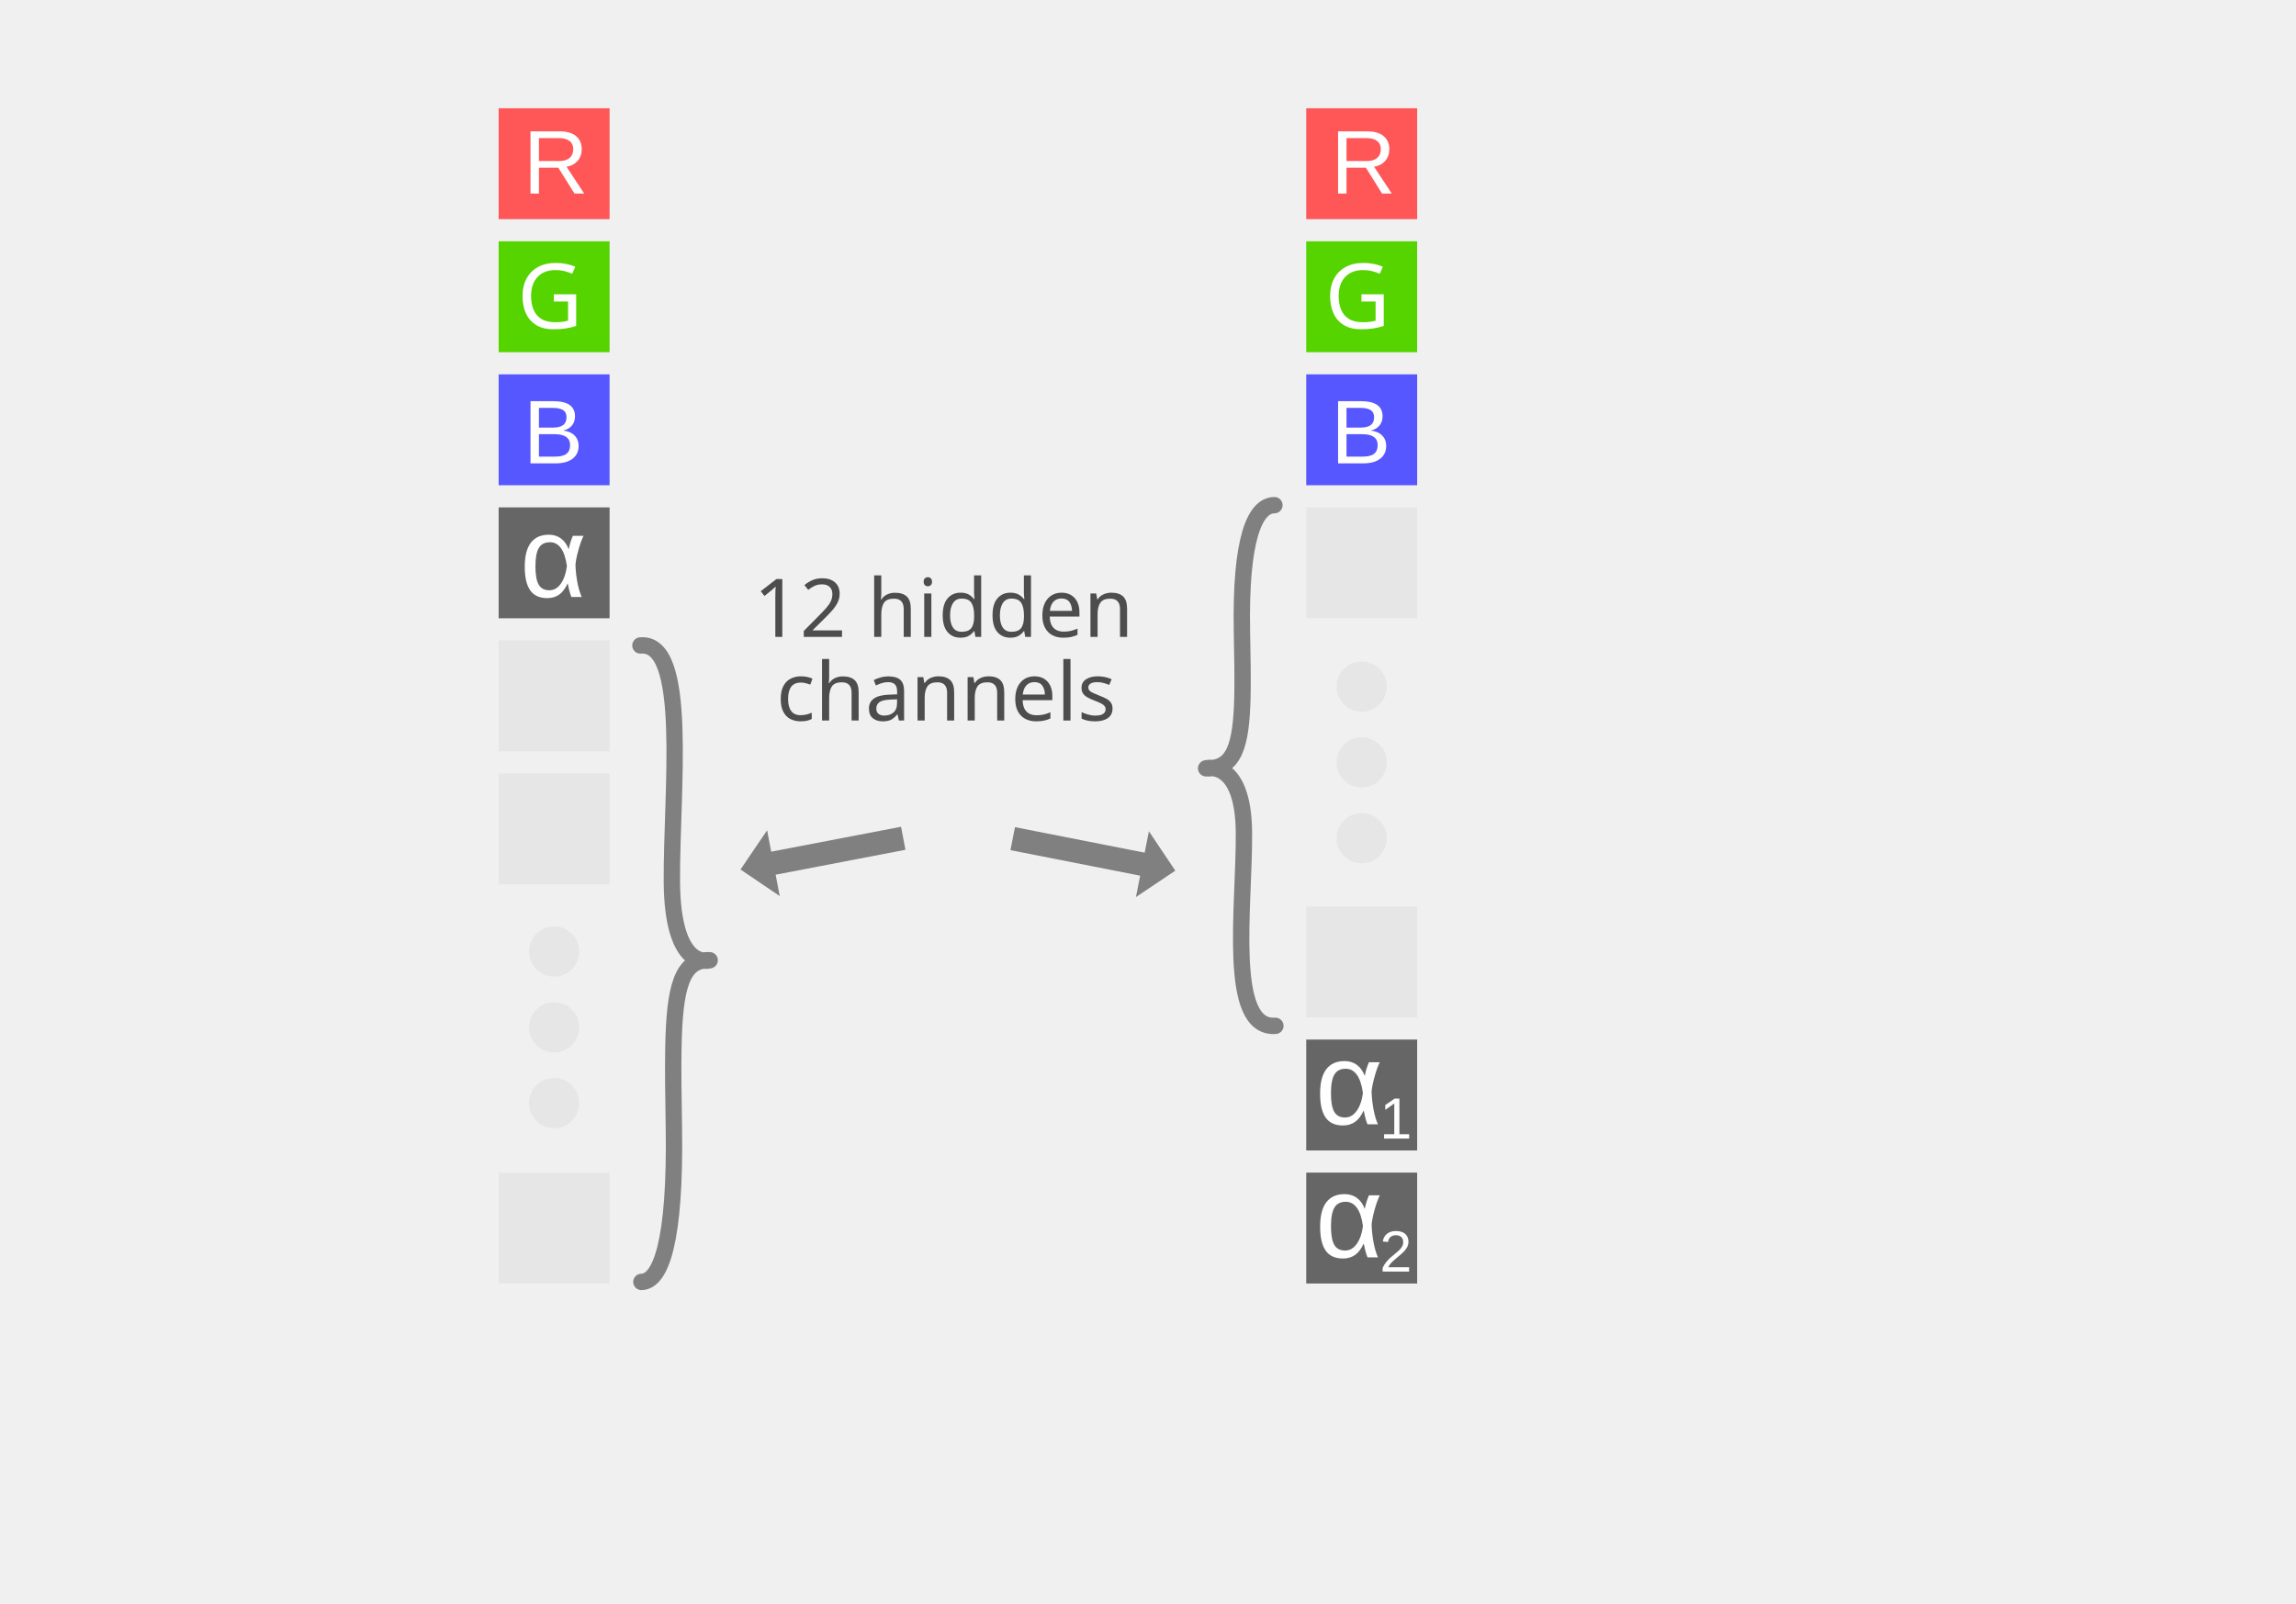
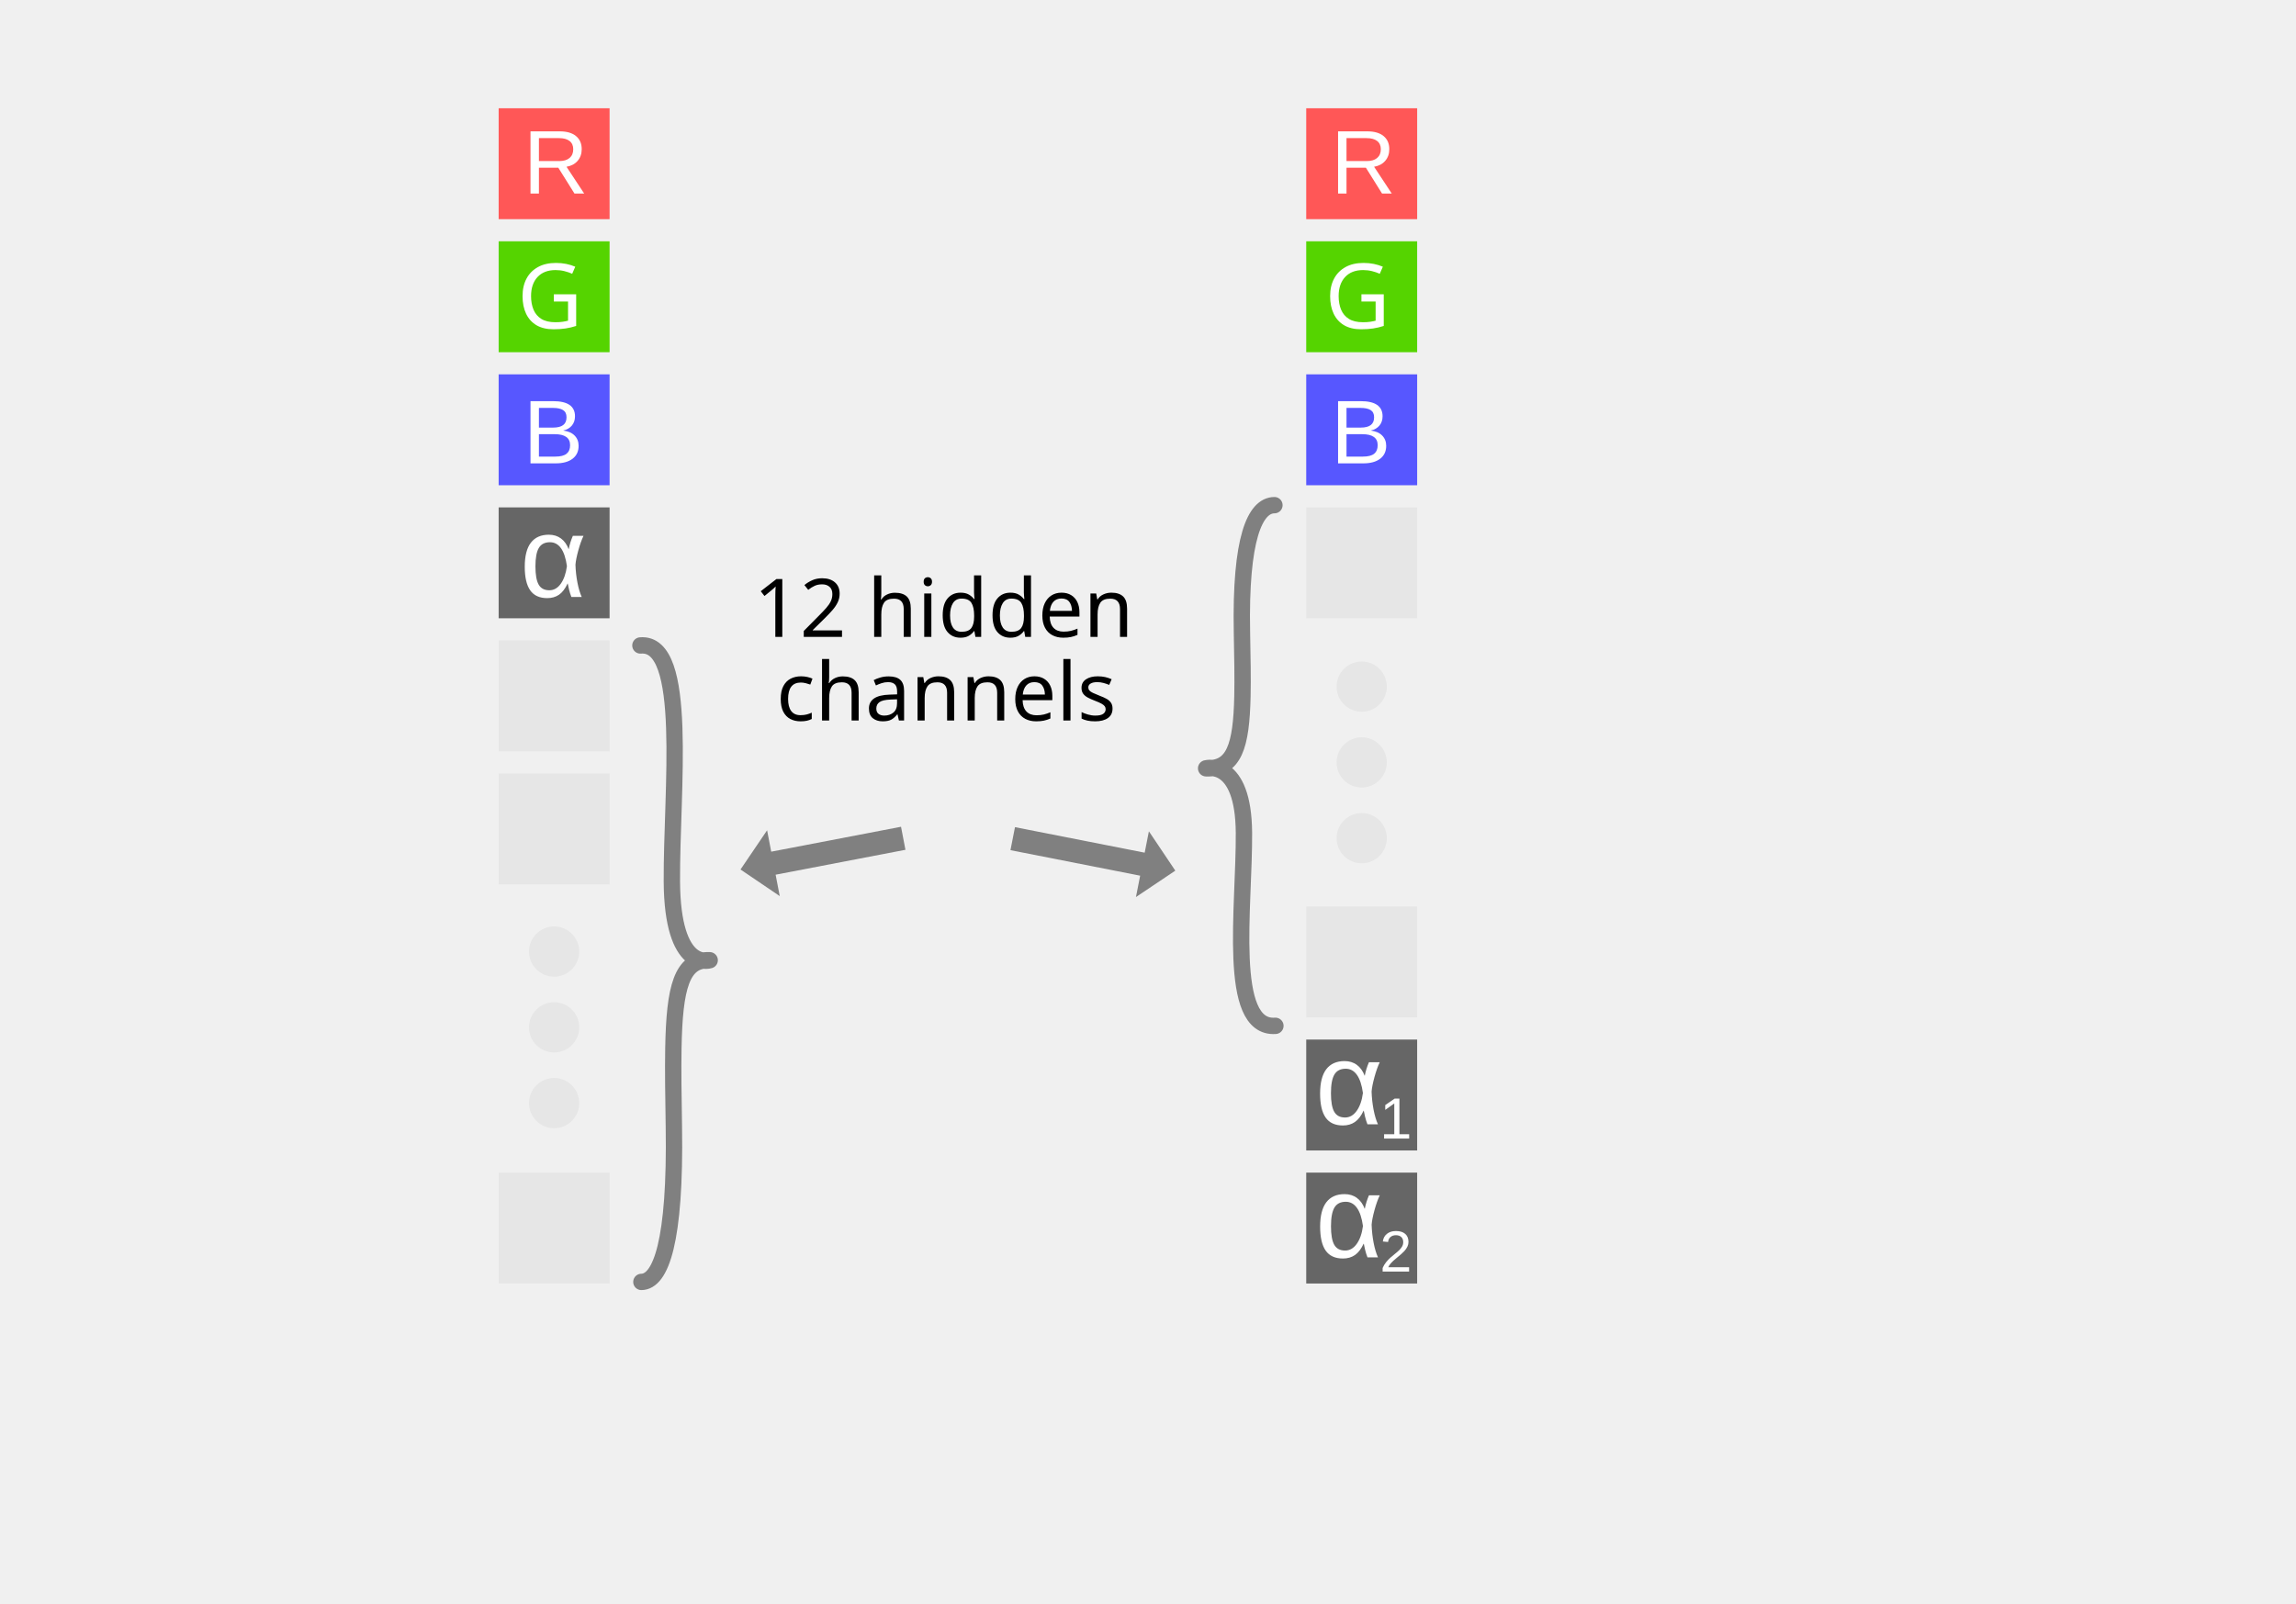
<svg xmlns="http://www.w3.org/2000/svg" width="100%" height="100%" viewBox="0 0 2388 1668" version="1.1" xml:space="preserve" style="fill-rule:evenodd;clip-rule:evenodd;stroke-linecap:round;stroke-linejoin:round;stroke-miterlimit:0;" id="svg160">
  <defs id="defs164">
    <rect x="494.657" y="685.719" width="232.099" height="228.263" id="rect14202" />
  </defs>
  <text xml:space="preserve" id="text14200" style="fill:black;fill-opacity:1;line-height:1.25;stroke:none;font-family:sans-serif;font-style:normal;font-weight:normal;font-size:40px;white-space:pre;shape-inside:url(#rect14202)" />
  <text x="-4220.455" y="1355.815" fill="#000000" font-family="sans-serif" font-size="40px" stroke-linecap="round" stroke-linejoin="round" stroke-miterlimit="0" stroke-width="1" style="line-height:1.25;clip-rule:evenodd;fill-rule:evenodd" xml:space="preserve" id="text16856">
    <tspan x="-4220.455" y="1355.815" fill="#1e1e1e" font-family="sans-serif" font-size="53.333px" stroke-width="1" style="font-variant-ligatures:normal;font-variant-caps:normal;font-variant-numeric:normal;font-variant-east-asian:normal" id="tspan16854" />
  </text>
  <text transform="matrix(0.9999988,0,0,0.9999988,-4758.823,-68.98449)" fill="#000000" font-family="sans-serif" font-size="40px" style="line-height:1.25;white-space:pre;shape-inside:url(#rect95981);clip-rule:evenodd;fill-rule:evenodd" xml:space="preserve" id="text16858" />
  <text x="-1543.639" y="485.089" fill="#ffffff" font-family="ArialMT, Arial, sans-serif" font-size="25.202px" id="text16918" style="clip-rule:evenodd;fill-rule:evenodd;stroke-width:1.113;stroke-linecap:round;stroke-linejoin:round;stroke-miterlimit:0" />
  <text x="-1935.925" y="989.716" fill="#000000" font-family="sans-serif" font-size="40px" stroke-width="1" style="line-height:1.25;clip-rule:evenodd;fill-rule:evenodd;stroke-linecap:round;stroke-linejoin:round;stroke-miterlimit:0" xml:space="preserve" id="text16924">
    <tspan x="-1935.925" y="989.716" fill="#1e1e1e" font-family="sans-serif" font-size="53.333px" stroke-width="1" style="font-variant-ligatures:normal;font-variant-caps:normal;font-variant-numeric:normal;font-variant-east-asian:normal" id="tspan16922" />
  </text>
  <text transform="matrix(0.9999988,0,0,0.9999988,-2474.295,-435.082)" fill="#000000" font-family="sans-serif" font-size="40px" style="line-height:1.25;white-space:pre;shape-inside:url(#rect95981-2);clip-rule:evenodd;fill-rule:evenodd" xml:space="preserve" id="text16928" />
  <text x="-1403.638" y="1145.089" fill="#ffffff" font-family="ArialMT, Arial, sans-serif" font-size="25.202px" id="text16930" style="clip-rule:evenodd;fill-rule:evenodd;stroke-width:1.113;stroke-linecap:round;stroke-linejoin:round;stroke-miterlimit:0" />
  <text transform="matrix(0.9999988,0,0,0.9999988,-4441.592,-589.4708)" fill="#000000" font-family="sans-serif" font-size="40px" style="line-height:1.25;white-space:pre;shape-inside:url(#rect78235)" xml:space="preserve" id="text16936" />
  <rect x="518.631" y="112.627" width="115.374" height="115.374" fill="#ff4f4f" id="rect16860" style="clip-rule:evenodd;fill:#ff5757;fill-opacity:1;fill-rule:evenodd;stroke-width:1;stroke-linecap:round;stroke-linejoin:round;stroke-miterlimit:0" />
  <g transform="matrix(1.000316,0,0,1.000316,-186.1331,-95.69887)" id="g16864" style="clip-rule:evenodd;fill-rule:evenodd;stroke-linecap:round;stroke-linejoin:round;stroke-miterlimit:0">
    <text x="729.937" y="296.967" fill="#ffffff" font-family="ArialMT, Arial, sans-serif" font-size="94.011px" id="text16862">R</text>
  </g>
  <rect x="518.631" y="389.452" width="115.374" height="115.374" fill="#5c5cf6" id="rect16868" style="clip-rule:evenodd;fill:#5757ff;fill-opacity:1;fill-rule:evenodd;stroke-width:1;stroke-linecap:round;stroke-linejoin:round;stroke-miterlimit:0" />
  <g transform="matrix(1.000316,0,0,1.000316,-186.1331,184.9908)" id="g16872" style="clip-rule:evenodd;fill-rule:evenodd;stroke-linecap:round;stroke-linejoin:round;stroke-miterlimit:0">
    <text x="729.937" y="296.967" fill="#ffffff" font-family="ArialMT, Arial, sans-serif" font-size="94.011px" id="text16870">B</text>
  </g>
  <rect x="518.631" y="251.04" width="115.374" height="115.374" fill="#58d038" id="rect16876" style="clip-rule:evenodd;fill:#55d400;fill-opacity:1;fill-rule:evenodd;stroke-width:1;stroke-linecap:round;stroke-linejoin:round;stroke-miterlimit:0" />
  <g transform="matrix(1.000316,0,0,1.000316,-192.4133,44.56577)" id="g16880" style="clip-rule:evenodd;fill-rule:evenodd;stroke-linecap:round;stroke-linejoin:round;stroke-miterlimit:0">
    <text x="729.937" y="296.967" fill="#ffffff" font-family="ArialMT, Arial, sans-serif" font-size="94.011px" id="text16878" style="font-style:normal;font-variant:normal;font-weight:normal;font-stretch:normal;font-size:94.011px;font-family:sans-serif;-inkscape-font-specification:'sans-serif, Normal';font-variant-ligatures:normal;font-variant-caps:normal;font-variant-numeric:normal;font-variant-east-asian:normal;fill:#ffffff">G</text>
  </g>
  <g id="g10257">
    <rect x="1358.571" y="112.627" width="115.374" height="115.374" fill="#ff4f4f" id="rect16860-2" style="clip-rule:evenodd;fill:#ff5757;fill-opacity:1;fill-rule:evenodd;stroke-width:1;stroke-linecap:round;stroke-linejoin:round;stroke-miterlimit:0" />
    <g transform="matrix(1.000316,0,0,1.000316,653.807,-95.69889)" id="g16864-2" style="clip-rule:evenodd;fill-rule:evenodd;stroke-linecap:round;stroke-linejoin:round;stroke-miterlimit:0">
      <text x="729.937" y="296.967" fill="#ffffff" font-family="ArialMT, Arial, sans-serif" font-size="94.011px" id="text16862-0">R</text>
    </g>
  </g>
  <g id="g10247" transform="translate(0,3.9672852e-4)">
    <rect x="1358.571" y="389.452" width="115.374" height="115.374" fill="#5c5cf6" id="rect16868-5" style="clip-rule:evenodd;fill:#5757ff;fill-opacity:1;fill-rule:evenodd;stroke-width:1;stroke-linecap:round;stroke-linejoin:round;stroke-miterlimit:0" />
    <g transform="matrix(1.000316,0,0,1.000316,653.807,184.9908)" id="g16872-5" style="clip-rule:evenodd;fill-rule:evenodd;stroke-linecap:round;stroke-linejoin:round;stroke-miterlimit:0">
      <text x="729.937" y="296.967" fill="#ffffff" font-family="ArialMT, Arial, sans-serif" font-size="94.011px" id="text16870-2">B</text>
    </g>
  </g>
  <g id="g10252" transform="translate(0,-1.5258789e-4)">
    <rect x="1358.571" y="251.04" width="115.374" height="115.374" fill="#58d038" id="rect16876-9" style="clip-rule:evenodd;fill:#55d400;fill-opacity:1;fill-rule:evenodd;stroke-width:1;stroke-linecap:round;stroke-linejoin:round;stroke-miterlimit:0" />
    <g transform="matrix(1.000316,0,0,1.000316,647.5269,44.56576)" id="g16880-0" style="clip-rule:evenodd;fill-rule:evenodd;stroke-linecap:round;stroke-linejoin:round;stroke-miterlimit:0">
      <text x="729.937" y="296.967" fill="#ffffff" font-family="ArialMT, Arial, sans-serif" font-size="94.011px" id="text16878-2" style="font-style:normal;font-variant:normal;font-weight:normal;font-stretch:normal;font-size:94.011px;font-family:sans-serif;-inkscape-font-specification:'sans-serif, Normal';font-variant-ligatures:normal;font-variant-caps:normal;font-variant-numeric:normal;font-variant-east-asian:normal;fill:#ffffff">G</text>
    </g>
  </g>
  <rect x="518.631" y="1219.93" width="115.374" height="115.374" fill="#ebebeb" id="rect16884" style="clip-rule:evenodd;fill-rule:evenodd;stroke-width:1;stroke-linecap:round;stroke-linejoin:round;stroke-miterlimit:0;fill:#e6e6e6" />
  <rect x="518.631" y="527.865" width="115.374" height="115.374" fill="#646464" id="rect16888" style="clip-rule:evenodd;fill-rule:evenodd;stroke-width:1;stroke-linecap:round;stroke-linejoin:round;stroke-miterlimit:0;fill:#666666;fill-opacity:1" />
  <text x="540.717" y="621.089" fill="#ffffff" font-family="ArialMT, Arial, sans-serif" font-size="120.415px" id="text16892" style="clip-rule:evenodd;fill-rule:evenodd;stroke-width:3.169;stroke-linecap:round;stroke-linejoin:round;stroke-miterlimit:0">α</text>
  <rect x="518.631" y="666.278" width="115.374" height="115.374" fill="#ebebeb" id="rect16896" style="clip-rule:evenodd;fill-rule:evenodd;stroke-width:1;stroke-linecap:round;stroke-linejoin:round;stroke-miterlimit:0;fill:#e6e6e6" />
  <rect x="518.631" y="804.692" width="115.374" height="115.374" fill="#ebebeb" id="rect16900" style="clip-rule:evenodd;fill-rule:evenodd;stroke-width:1;stroke-linecap:round;stroke-linejoin:round;stroke-miterlimit:0;fill:#e6e6e6" />
  <g id="g10281" style="fill:#e6e6e6">
-     <circle cx="576.318" cy="989.963" r="26.124" fill="#ebebeb" id="circle16904" style="clip-rule:evenodd;fill-rule:evenodd;stroke-width:1;stroke-linecap:round;stroke-linejoin:round;stroke-miterlimit:0;fill:#e6e6e6" />
-     <g transform="matrix(1.000316,0,0,1.000316,-193.9958,4.479178)" id="g16908" style="clip-rule:evenodd;fill-rule:evenodd;stroke-linecap:round;stroke-linejoin:round;stroke-miterlimit:0;fill:#e6e6e6">
+     <circle cx="576.318" cy="989.963" r="26.124" fill="#ebebeb" id="circle16904" style="clip-rule:evenodd;fill:#e6e6e6;fill-rule:evenodd;stroke-width:1;stroke-linecap:round;stroke-linejoin:round;stroke-miterlimit:0" />
+     <g transform="matrix(1.000316,0,0,1.000316,-193.9958,4.479178)" id="g16908" style="clip-rule:evenodd;fill:#e6e6e6;fill-rule:evenodd;stroke-linecap:round;stroke-linejoin:round;stroke-miterlimit:0">
      <circle cx="770.071" cy="1063.98" r="26.116" fill="#ebebeb" id="circle16906" style="fill:#e6e6e6" />
    </g>
-     <g transform="matrix(1.000316,0,0,1.000316,-193.9958,83.31109)" id="g16912" style="clip-rule:evenodd;fill-rule:evenodd;stroke-linecap:round;stroke-linejoin:round;stroke-miterlimit:0;fill:#e6e6e6">
+     <g transform="matrix(1.000316,0,0,1.000316,-193.9958,83.31109)" id="g16912" style="clip-rule:evenodd;fill:#e6e6e6;fill-rule:evenodd;stroke-linecap:round;stroke-linejoin:round;stroke-miterlimit:0">
      <circle cx="770.071" cy="1063.98" r="26.116" fill="#ebebeb" id="circle16910" style="fill:#e6e6e6" />
    </g>
  </g>
  <path d="m 1325.491,525.55 c -20.198,0.18 -35.693,34.241 -33.781,132.168 0.508,25.976 0.916,48.22 0.501,66.861 -1.147,51.639 -8.605,75.638 -37.752,74.75 0,0 38.795,-10.145 39.328,67.063 0.533,77.207 -18.08,204.434 32.718,200.838" fill="none" stroke="#808080" stroke-width="17.008" id="path16938" style="clip-rule:evenodd;stroke-linecap:round;stroke-linejoin:round;stroke-miterlimit:0" />
  <path d="m 667.086,1333.655 c 20.198,-0.22 35.693,-41.856 33.781,-161.561 -0.508,-31.752 -0.916,-58.944 -0.502,-81.731 1.147,-63.122 8.605,-92.459 37.753,-91.374 0,0 -38.795,12.401 -39.328,-81.977 -0.533,-94.377 18.08,-249.898 -32.718,-245.502" fill="none" stroke="#808080" stroke-width="17.008" id="path16940" style="clip-rule:evenodd;stroke-linecap:round;stroke-linejoin:round;stroke-miterlimit:0" />
-   <g id="g94728" transform="translate(-2.978743)">
-     <text x="786.718" y="662.595" fill="#666666" font-family="ArialMT, Arial, sans-serif" font-size="84.255px" id="text16944" style="font-style:normal;font-variant:normal;font-weight:normal;font-stretch:normal;font-size:84.255px;font-family:sans-serif;-inkscape-font-specification:'sans-serif, Normal';font-variant-ligatures:normal;font-variant-caps:normal;font-variant-numeric:normal;font-variant-east-asian:normal;clip-rule:evenodd;fill:#4d4d4d;fill-rule:evenodd;stroke-width:3.78;stroke-linecap:round;stroke-linejoin:round;stroke-miterlimit:0">
-       <tspan x="786.718" y="662.595" fill="#666666" stroke-miterlimit="0" id="tspan16942" style="font-style:normal;font-variant:normal;font-weight:normal;font-stretch:normal;font-size:84.255px;font-family:sans-serif;-inkscape-font-specification:'sans-serif, Normal';font-variant-ligatures:normal;font-variant-caps:normal;font-variant-numeric:normal;font-variant-east-asian:normal;fill:#4d4d4d;stroke-width:14.285">12 hidden</tspan>
+   <g id="g984">
+     <text x="783.739" y="662.595" fill="#666666" font-family="ArialMT, Arial, sans-serif" font-size="84.255px" id="text16944" style="font-style:normal;font-variant:normal;font-weight:normal;font-stretch:normal;font-size:84.255px;font-family:sans-serif;-inkscape-font-specification:'sans-serif, Normal';font-variant-ligatures:normal;font-variant-caps:normal;font-variant-numeric:normal;font-variant-east-asian:normal;clip-rule:evenodd;fill:#000000;fill-rule:evenodd;stroke-width:3.78;stroke-linecap:round;stroke-linejoin:round;stroke-miterlimit:0">
+       <tspan x="783.739" y="662.595" fill="#666666" stroke-miterlimit="0" id="tspan16942" style="font-style:normal;font-variant:normal;font-weight:normal;font-stretch:normal;font-size:84.255px;font-family:sans-serif;-inkscape-font-specification:'sans-serif, Normal';font-variant-ligatures:normal;font-variant-caps:normal;font-variant-numeric:normal;font-variant-east-asian:normal;fill:#000000;stroke-width:14.285">12 hidden</tspan>
    </text>
-     <text x="810.353" y="749.605" fill="#666666" font-family="ArialMT, Arial, sans-serif" font-size="84.255px" id="text16946" style="font-style:normal;font-variant:normal;font-weight:normal;font-stretch:normal;font-size:84.255px;font-family:sans-serif;-inkscape-font-specification:'sans-serif, Normal';font-variant-ligatures:normal;font-variant-caps:normal;font-variant-numeric:normal;font-variant-east-asian:normal;clip-rule:evenodd;fill:#4d4d4d;fill-rule:evenodd;stroke-width:3.78;stroke-linecap:round;stroke-linejoin:round;stroke-miterlimit:0">channels</text>
+     <text x="807.374" y="749.605" fill="#666666" font-family="ArialMT, Arial, sans-serif" font-size="84.255px" id="text16946" style="font-style:normal;font-variant:normal;font-weight:normal;font-stretch:normal;font-size:84.255px;font-family:sans-serif;-inkscape-font-specification:'sans-serif, Normal';font-variant-ligatures:normal;font-variant-caps:normal;font-variant-numeric:normal;font-variant-east-asian:normal;clip-rule:evenodd;fill:#000000;fill-rule:evenodd;stroke-width:3.78;stroke-linecap:round;stroke-linejoin:round;stroke-miterlimit:0">channels</text>
  </g>
  <g id="g17553" transform="translate(-2.748996)">
    <path d="m 809.457,910.004 4.271,22.248 -40.798,-27.655 27.657,-40.803 4.271,22.25 135.019,-25.919 4.6,23.96 z" fill="#808080" stroke-width="1.512" id="path16948" style="clip-rule:evenodd;fill-rule:evenodd;stroke-linecap:round;stroke-linejoin:round;stroke-miterlimit:0" />
    <path d="m 1193.305,887.081 4.375,-22.228 27.466,40.925 -40.928,27.471 4.375,-22.23 -134.896,-26.552 4.712,-23.938 z" fill="#808080" stroke-width="1.512" id="path16950" style="clip-rule:evenodd;fill-rule:evenodd;stroke-linecap:round;stroke-linejoin:round;stroke-miterlimit:0" />
  </g>
  <rect x="1358.571" y="1219.93" width="115.374" height="115.374" fill="#646464" stroke-miterlimit="0" stroke-width="11.027" id="rect16982" style="clip-rule:evenodd;fill-rule:evenodd;stroke-linecap:round;stroke-linejoin:round;fill:#666666" />
  <rect x="1358.571" y="527.866" width="115.374" height="115.374" fill="#ebebeb" stroke-miterlimit="0" stroke-width="11.027" id="rect16998" style="clip-rule:evenodd;fill-rule:evenodd;stroke-linecap:round;stroke-linejoin:round;fill:#e6e6e6" />
  <rect x="1358.571" y="943.105" width="115.374" height="115.374" fill="#ebebeb" stroke-miterlimit="0" stroke-width="11.027" id="rect17002" style="clip-rule:evenodd;fill-rule:evenodd;stroke-linecap:round;stroke-linejoin:round;fill:#e6e6e6" />
  <g id="g10262" transform="translate(0,-7.36648)" style="fill:#e6e6e6">
-     <circle cx="1416.259" cy="721.707" r="26.124" fill="#ebebeb" id="circle17010" style="clip-rule:evenodd;fill-rule:evenodd;stroke-width:11.027;stroke-linecap:round;stroke-linejoin:round;stroke-miterlimit:0;fill:#e6e6e6" />
-     <circle cx="1416.259" cy="800.539" r="26.124" fill="#ebebeb" stroke-miterlimit="0" stroke-width="11.027" id="circle17012" style="clip-rule:evenodd;fill-rule:evenodd;stroke-linecap:round;stroke-linejoin:round;fill:#e6e6e6" />
-     <circle cx="1416.259" cy="879.371" r="26.124" fill="#ebebeb" stroke-miterlimit="0" stroke-width="11.027" id="circle17016" style="clip-rule:evenodd;fill-rule:evenodd;stroke-linecap:round;stroke-linejoin:round;fill:#e6e6e6" />
+     <circle cx="1416.259" cy="721.707" r="26.124" fill="#ebebeb" id="circle17010" style="clip-rule:evenodd;fill:#e6e6e6;fill-rule:evenodd;stroke-width:11.027;stroke-linecap:round;stroke-linejoin:round;stroke-miterlimit:0" />
+     <circle cx="1416.259" cy="800.539" r="26.124" fill="#ebebeb" stroke-miterlimit="0" stroke-width="11.027" id="circle17012" style="clip-rule:evenodd;fill:#e6e6e6;fill-rule:evenodd;stroke-linecap:round;stroke-linejoin:round" />
+     <circle cx="1416.259" cy="879.371" r="26.124" fill="#ebebeb" stroke-miterlimit="0" stroke-width="11.027" id="circle17016" style="clip-rule:evenodd;fill:#e6e6e6;fill-rule:evenodd;stroke-linecap:round;stroke-linejoin:round" />
  </g>
  <rect x="1358.571" y="1081.518" width="115.374" height="115.374" fill="#646464" stroke-miterlimit="0" stroke-width="11.027" id="rect17006" style="clip-rule:evenodd;fill-rule:evenodd;stroke-linecap:round;stroke-linejoin:round;fill:#666666" />
  <text x="1367.86" y="1169.703" fill="#ffffff" font-family="ArialMT, Arial, sans-serif" font-size="122.261px" style="font-variant-ligatures:normal;font-variant-caps:normal;font-variant-numeric:normal;font-variant-east-asian:normal;clip-rule:evenodd;fill-rule:evenodd;stroke-width:0.467;stroke-linecap:round;stroke-linejoin:round;stroke-miterlimit:0" id="text17026">
    <tspan x="1367.86" y="1169.703" id="tspan17024" style="stroke-width:0.467">α</tspan>
  </text>
  <text x="1434.945" y="1184.496" fill="#ffffff" font-family="ArialMT, Arial, sans-serif" font-size="44.121px" stroke-width="0.827" style="font-style:normal;font-variant:normal;font-weight:normal;font-stretch:normal;font-size:60.459px;line-height:1.25;font-family:ArialMT, Arial, sans-serif;-inkscape-font-specification:'ArialMT, Arial, sans-serif, Normal';font-variant-ligatures:normal;font-variant-caps:normal;font-variant-numeric:normal;font-variant-east-asian:normal;fill:#ffffff;stroke-width:0.834" xml:space="preserve" id="text17032">
    <tspan x="1434.945" y="1184.496" fill="#ffffff" font-family="ArialMT, Arial, sans-serif" font-size="44.121px" stroke-width="0.834" style="font-style:normal;font-variant:normal;font-weight:normal;font-stretch:normal;font-size:60.459px;font-family:ArialMT, Arial, sans-serif;-inkscape-font-specification:'ArialMT, Arial, sans-serif, Normal';font-variant-ligatures:normal;font-variant-caps:normal;font-variant-numeric:normal;font-variant-east-asian:normal" id="tspan17030">1</tspan>
  </text>
  <g id="g32754">
    <text x="1367.895" y="1308.115" fill="#ffffff" font-family="ArialMT, Arial, sans-serif" font-size="122.261px" style="font-variant-ligatures:normal;font-variant-caps:normal;font-variant-numeric:normal;font-variant-east-asian:normal;clip-rule:evenodd;fill-rule:evenodd;stroke-width:0.467;stroke-linecap:round;stroke-linejoin:round;stroke-miterlimit:0" id="text16988">
      <tspan x="1367.895" y="1308.115" id="tspan16986" style="stroke-width:0.467">α</tspan>
    </text>
    <text x="1434.98" y="1322.908" fill="#ffffff" font-family="ArialMT, Arial, sans-serif" font-size="44.121px" stroke-width="0.827" style="font-style:normal;font-variant:normal;font-weight:normal;font-stretch:normal;font-size:60.459px;line-height:1.25;font-family:ArialMT, Arial, sans-serif;-inkscape-font-specification:'ArialMT, Arial, sans-serif, Normal';font-variant-ligatures:normal;font-variant-caps:normal;font-variant-numeric:normal;font-variant-east-asian:normal;fill:#ffffff;stroke-width:0.834" xml:space="preserve" id="text16994">
      <tspan x="1434.98" y="1322.908" id="tspan16992" style="font-style:normal;font-variant:normal;font-weight:normal;font-stretch:normal;font-size:60.459px;font-family:ArialMT, Arial, sans-serif;-inkscape-font-specification:'ArialMT, Arial, sans-serif, Normal';font-variant-ligatures:normal;font-variant-caps:normal;font-variant-numeric:normal;font-variant-east-asian:normal;stroke-width:0.834">2</tspan>
    </text>
  </g>
</svg>
